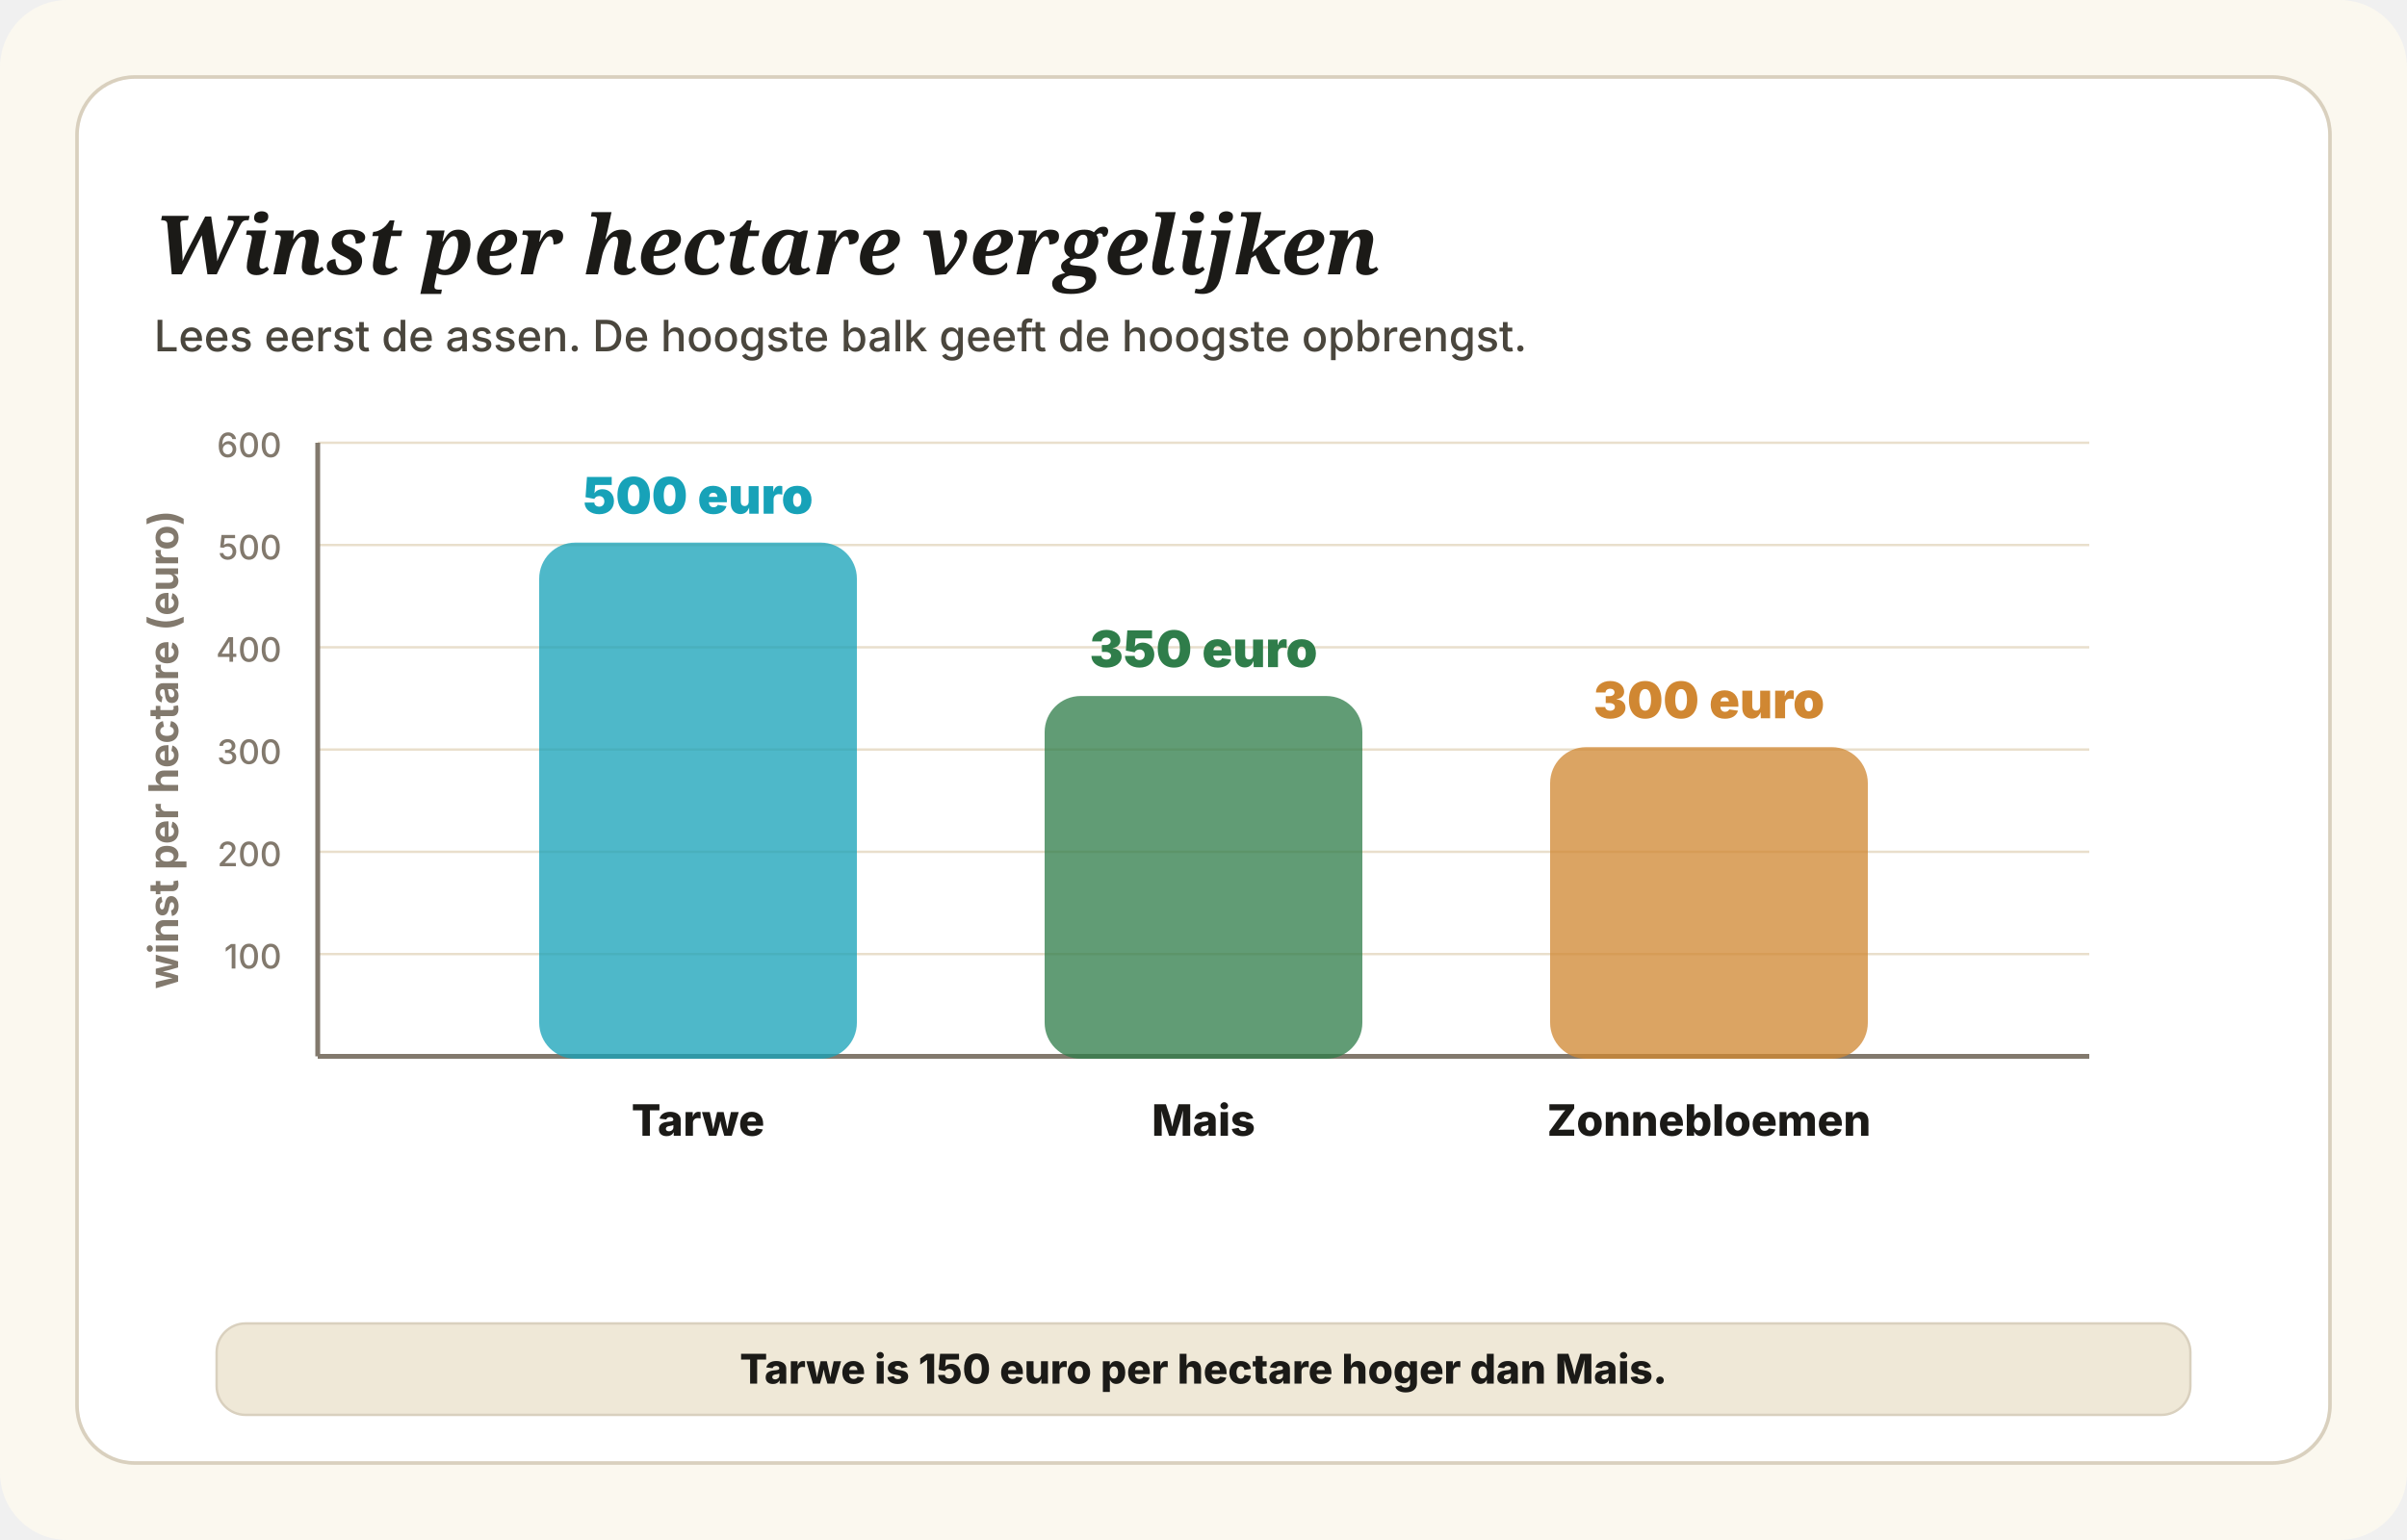
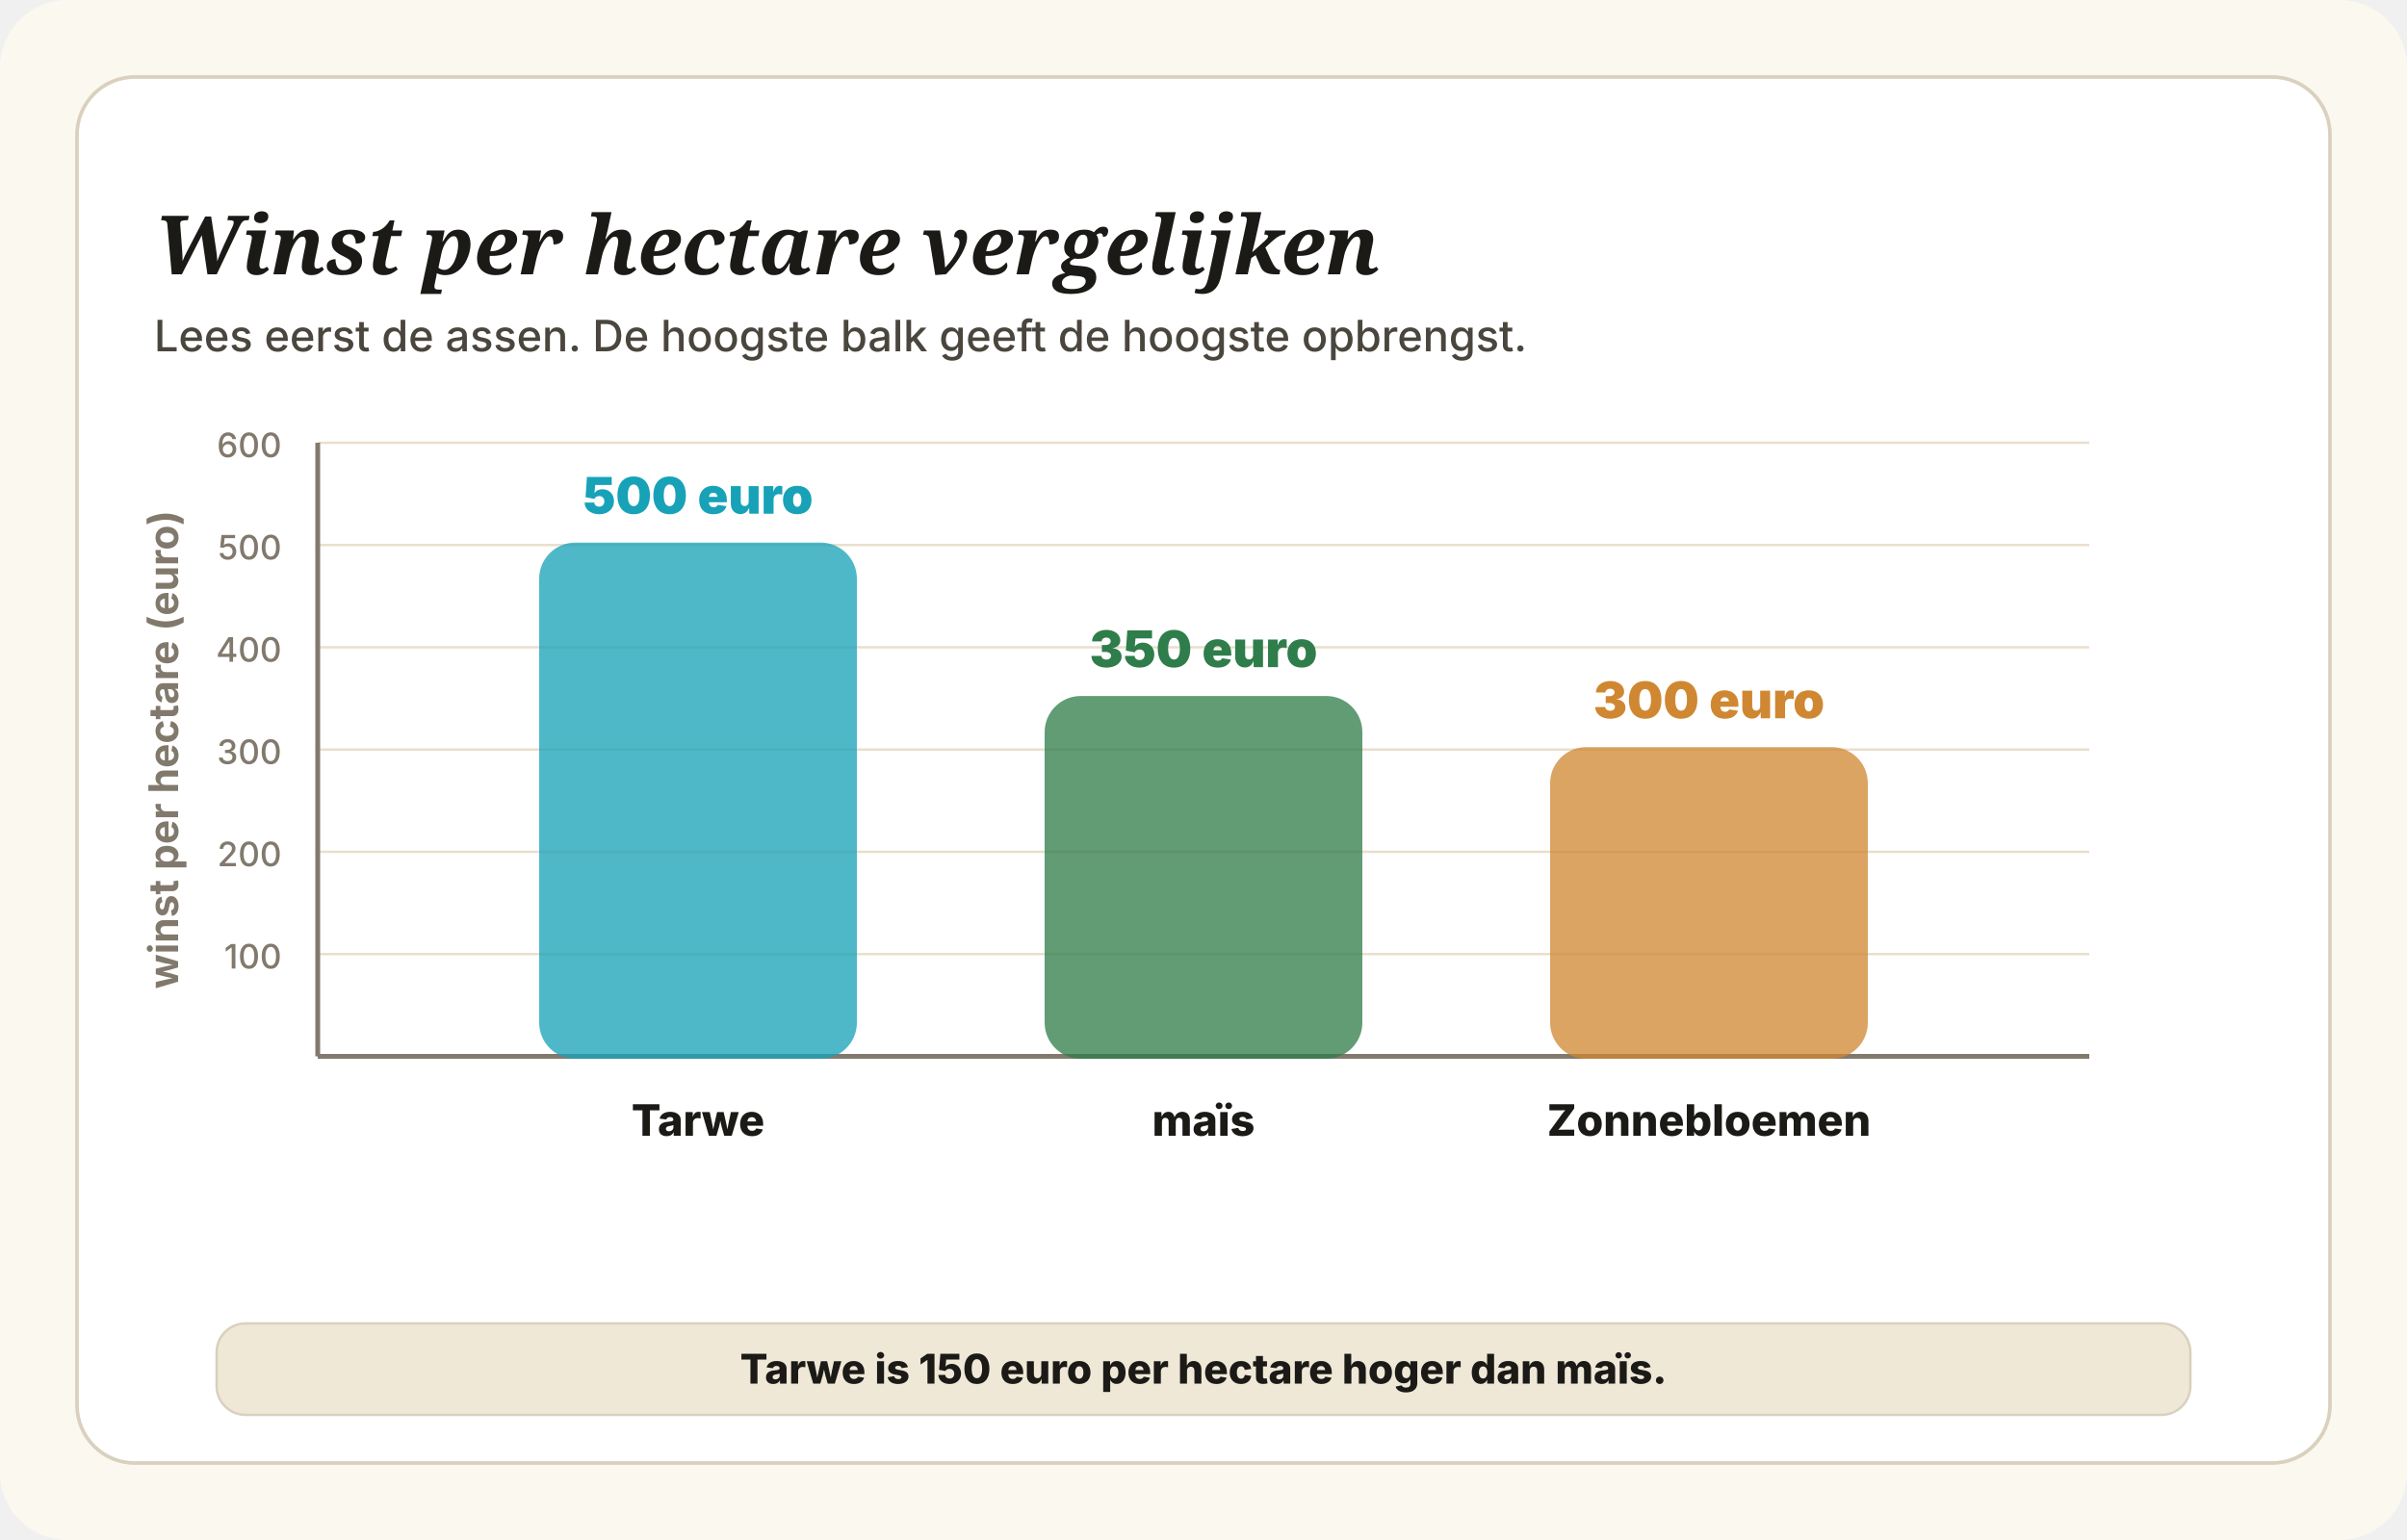
<svg xmlns="http://www.w3.org/2000/svg" viewBox="0 0 1000 640">
  <rect width="1000" height="640" rx="28" fill="#fbf8ef" />
  <rect x="32" y="32" width="936" height="576" rx="24" fill="#ffffff" stroke="#d9d0be" stroke-width="1.5" />
  <text x="64" y="114" text-anchor="start" font-family="Fraunces, Georgia, serif" font-size="34" font-weight="700" letter-spacing="0" font-style="italic" fill="#1b1a17">Winst per hectare vergelijken</text>
  <text x="64" y="146" text-anchor="start" font-family="Inter, Arial, sans-serif" font-size="18" font-weight="500" letter-spacing="0" font-style="" fill="#4a463d">Lees eerst de assen. De hoogste balk geeft de hoogste opbrengst.</text>
  <line x1="132" y1="396.5" x2="868" y2="396.5" stroke="#e9dfcc" stroke-width="1" />
  <text x="117" y="402.5" text-anchor="end" font-family="Inter, Arial, sans-serif" font-size="14" font-weight="500" letter-spacing="0" font-style="" fill="#82796d">100</text>
  <line x1="132" y1="354" x2="868" y2="354" stroke="#e9dfcc" stroke-width="1" />
  <text x="117" y="360" text-anchor="end" font-family="Inter, Arial, sans-serif" font-size="14" font-weight="500" letter-spacing="0" font-style="" fill="#82796d">200</text>
  <line x1="132" y1="311.5" x2="868" y2="311.5" stroke="#e9dfcc" stroke-width="1" />
  <text x="117" y="317.5" text-anchor="end" font-family="Inter, Arial, sans-serif" font-size="14" font-weight="500" letter-spacing="0" font-style="" fill="#82796d">300</text>
  <line x1="132" y1="269" x2="868" y2="269" stroke="#e9dfcc" stroke-width="1" />
  <text x="117" y="275" text-anchor="end" font-family="Inter, Arial, sans-serif" font-size="14" font-weight="500" letter-spacing="0" font-style="" fill="#82796d">400</text>
  <line x1="132" y1="226.5" x2="868" y2="226.5" stroke="#e9dfcc" stroke-width="1" />
  <text x="117" y="232.5" text-anchor="end" font-family="Inter, Arial, sans-serif" font-size="14" font-weight="500" letter-spacing="0" font-style="" fill="#82796d">500</text>
  <line x1="132" y1="184" x2="868" y2="184" stroke="#e9dfcc" stroke-width="1" />
  <text x="117" y="190" text-anchor="end" font-family="Inter, Arial, sans-serif" font-size="14" font-weight="500" letter-spacing="0" font-style="" fill="#82796d">600</text>
  <line x1="132" y1="184" x2="132" y2="439" stroke="#82796d" stroke-width="2" />
  <line x1="132" y1="439" x2="868" y2="439" stroke="#82796d" stroke-width="2" />
  <text transform="rotate(-90 74 311.5)" x="74" y="311.5" text-anchor="middle" font-family="Inter, Arial, sans-serif" font-size="17" font-weight="700" letter-spacing="0" font-style="" fill="#82796d">winst per hectare (euro)</text>
  <rect x="225" y="226.5" width="130" height="212.5" rx="14" fill="#17A2B8" stroke="#17A2B8" stroke-width="2" opacity="0.76" />
  <text x="290" y="213.5" text-anchor="middle" font-family="Inter, Arial, sans-serif" font-size="21" font-weight="900" letter-spacing="0" font-style="" fill="#17A2B8">500 euro</text>
  <text x="290" y="472" text-anchor="middle" font-family="Inter, Arial, sans-serif" font-size="18" font-weight="800" letter-spacing="0" font-style="" fill="#1b1a17">Tarwe</text>
  <rect x="435" y="290.25" width="130" height="148.75" rx="14" fill="#2f7d4a" stroke="#2f7d4a" stroke-width="2" opacity="0.76" />
  <text x="500" y="277.25" text-anchor="middle" font-family="Inter, Arial, sans-serif" font-size="21" font-weight="900" letter-spacing="0" font-style="" fill="#2f7d4a">350 euro</text>
-   <text x="500" y="472" text-anchor="middle" font-family="Inter, Arial, sans-serif" font-size="18" font-weight="800" letter-spacing="0" font-style="" fill="#1b1a17">Mais</text>
+   <text x="500" y="472" text-anchor="middle" font-family="Inter, Arial, sans-serif" font-size="18" font-weight="800" letter-spacing="0" font-style="" fill="#1b1a17">maïs</text>
  <rect x="645" y="311.5" width="130" height="127.5" rx="14" fill="#d08732" stroke="#d08732" stroke-width="2" opacity="0.76" />
  <text x="710" y="298.5" text-anchor="middle" font-family="Inter, Arial, sans-serif" font-size="21" font-weight="900" letter-spacing="0" font-style="" fill="#d08732">300 euro</text>
  <text x="710" y="472" text-anchor="middle" font-family="Inter, Arial, sans-serif" font-size="18" font-weight="800" letter-spacing="0" font-style="" fill="#1b1a17">Zonnebloemen</text>
  <rect x="90" y="550" width="820" height="38" rx="12" fill="#efe8d7" stroke="#d9d0be" stroke-width="1" />
-   <text x="500" y="575" text-anchor="middle" font-family="Inter, Arial, sans-serif" font-size="17" font-weight="800" letter-spacing="0" font-style="" fill="#1b1a17">Tarwe is 150 euro per hectare hoger dan Mais.</text>
+   <text x="500" y="575" text-anchor="middle" font-family="Inter, Arial, sans-serif" font-size="17" font-weight="800" letter-spacing="0" font-style="" fill="#1b1a17">Tarwe is 150 euro per hectare hoger dan maïs.</text>
</svg>
